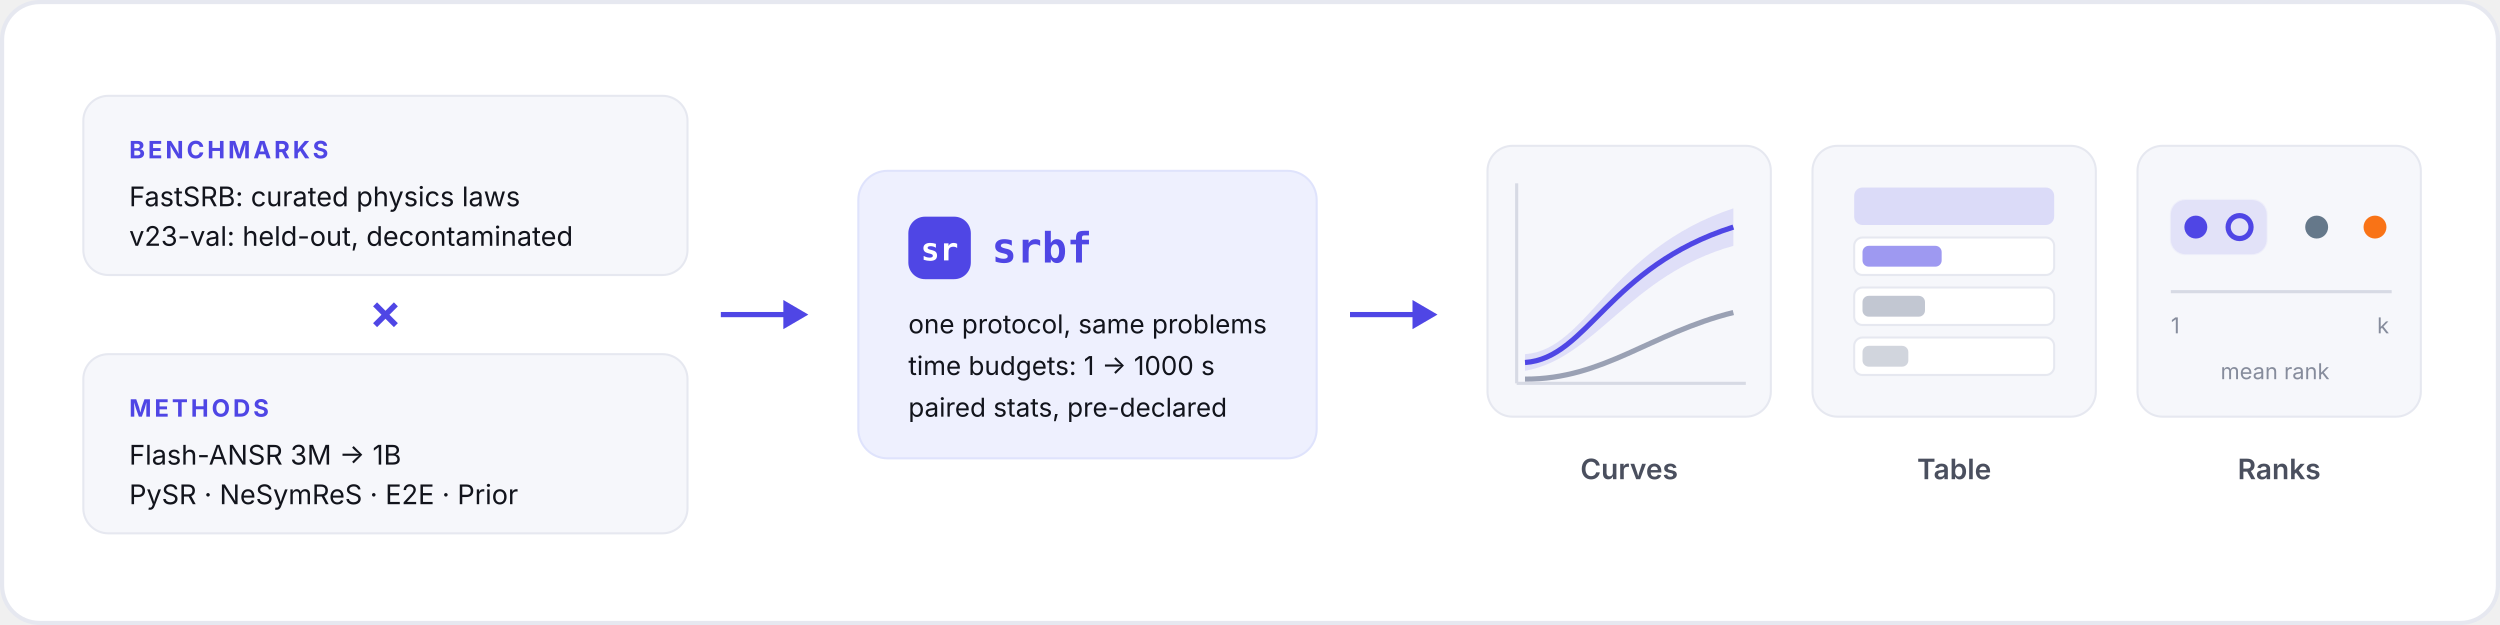
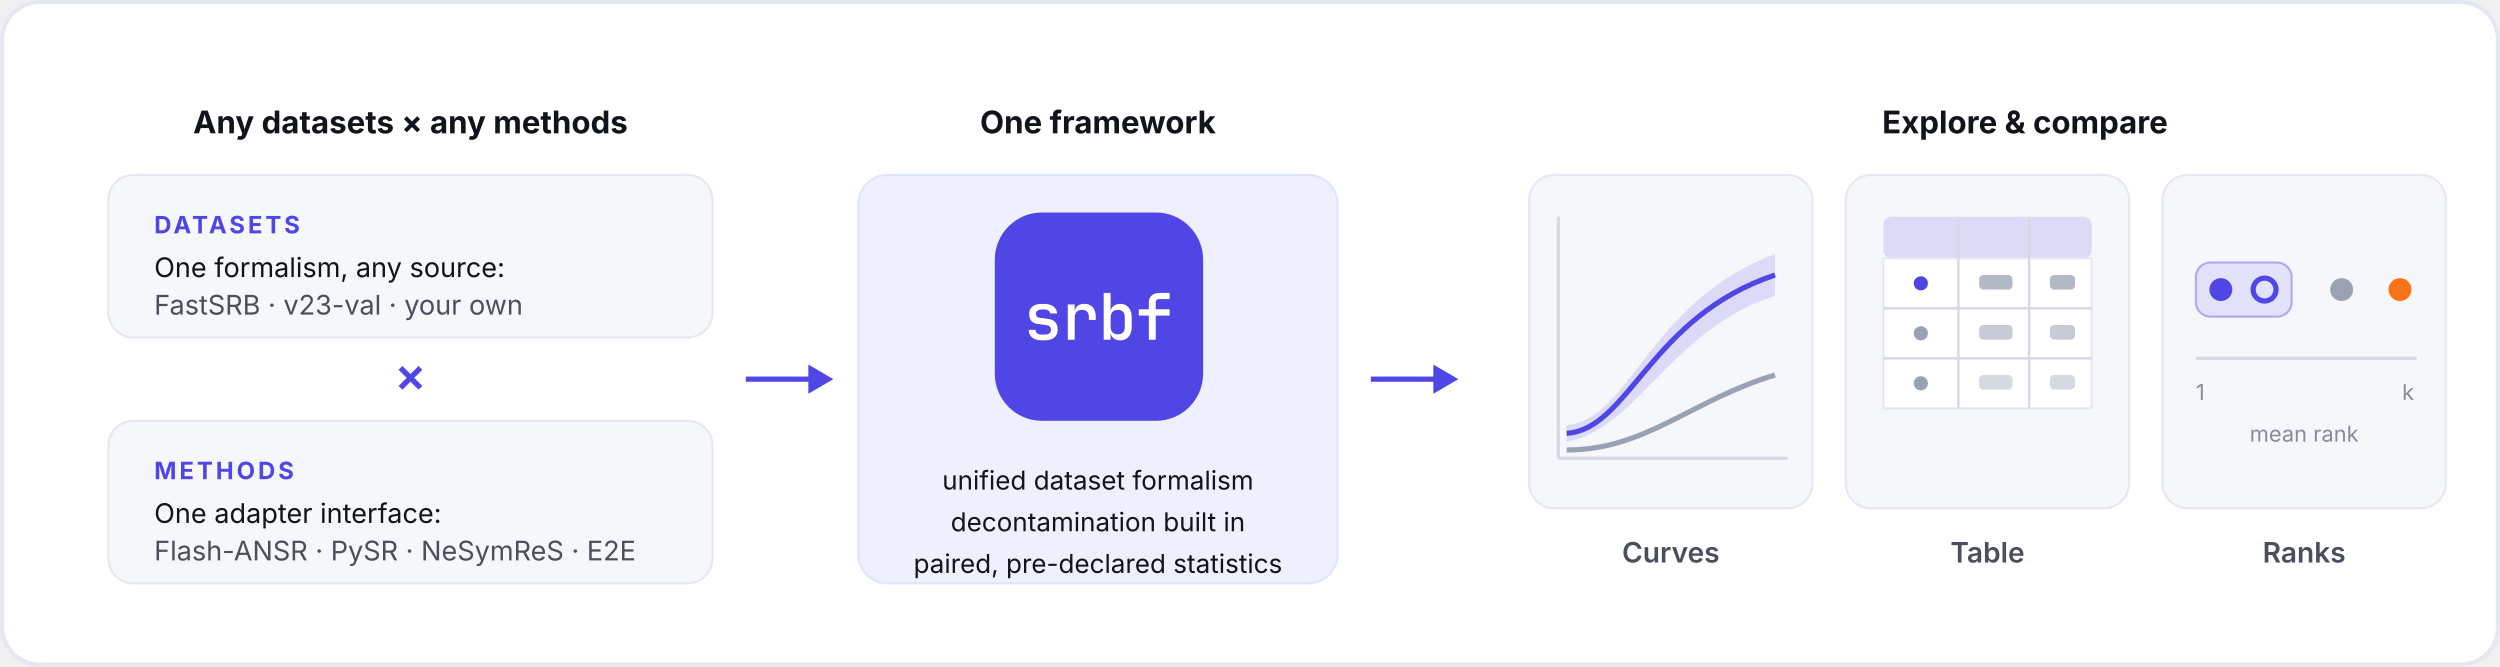
- <svg xmlns="http://www.w3.org/2000/svg" viewBox="0 0 1200 300" font-family="Inter, system-ui, -apple-system, sans-serif">
-   <rect x="1" y="1" width="1198" height="298" rx="18" fill="#ffffff" stroke="#e6e8f0" stroke-width="2" />
-   <rect x="40" y="46" width="290" height="86" rx="12" fill="#f6f7fb" stroke="#e6e8f0" />
-   <text x="62" y="76" fill="#4f46e5" font-size="11.5" font-weight="700" letter-spacing="1.4">BENCHMARKS</text>
-   <text x="62" y="99" fill="#12141c" font-size="13">FastSRB: curated physics laws</text>
-   <text x="62" y="118" fill="#12141c" font-size="13">v23-val: held-out, decontaminated</text>
-   <text x="185" y="158" text-anchor="middle" fill="#4f46e5" font-size="24" font-weight="600">×</text>
-   <rect x="40" y="170" width="290" height="86" rx="12" fill="#f6f7fb" stroke="#e6e8f0" />
-   <text x="62" y="200" fill="#4f46e5" font-size="11.5" font-weight="700" letter-spacing="1.4">METHODS</text>
-   <text x="62" y="223" fill="#12141c" font-size="13">Flash-ANSR 3M → 1B</text>
-   <text x="62" y="242" fill="#12141c" font-size="13">PySR · NeSymReS · E2E · Prior</text>
-   <path d="M346 151 h34" stroke="#4f46e5" stroke-width="2.5" fill="none" />
-   <path d="M376 144 l12 7 -12 7 z" fill="#4f46e5" />
-   <rect x="412" y="82" width="220" height="138" rx="14" fill="#eef0fe" stroke="#dfe3fc" />
-   <rect x="436" y="104" width="30" height="30" rx="8" fill="#4f46e5" />
-   <text x="451" y="125" text-anchor="middle" fill="#ffffff" font-family="'JetBrains Mono', ui-monospace, monospace" font-size="15" font-weight="600">sr</text>
-   <text x="476" y="126" fill="#4f46e5" font-family="'JetBrains Mono', ui-monospace, monospace" font-size="20" font-weight="600">srbf</text>
-   <text x="436" y="160" fill="#12141c" font-size="12.5">one protocol, same problems</text>
-   <text x="436" y="180" fill="#12141c" font-size="12.5">time budgets: 1 → 1000 s</text>
-   <text x="436" y="200" fill="#12141c" font-size="12.5">paired stats, pre-declared</text>
-   <path d="M648 151 h34" stroke="#4f46e5" stroke-width="2.5" fill="none" />
-   <path d="M678 144 l12 7 -12 7 z" fill="#4f46e5" />
-   <rect x="714" y="70" width="136" height="130" rx="12" fill="#f6f7fb" stroke="#e6e8f0" />
-   <path d="M732 170 C 762 168, 772 120, 832 100 L 832 118 C 782 132, 766 172, 732 178 Z" fill="#4f46e5" opacity="0.14" />
-   <path d="M732 174 C 762 172, 772 128, 832 109" stroke="#4f46e5" stroke-width="2.5" fill="none" />
-   <path d="M732 182 C 770 182, 792 160, 832 150" stroke="#9aa1b4" stroke-width="2.5" fill="none" />
-   <line x1="728" y1="88" x2="728" y2="184" stroke="#d7dae4" stroke-width="1.5" />
-   <line x1="728" y1="184" x2="838" y2="184" stroke="#d7dae4" stroke-width="1.5" />
-   <text x="782" y="230" text-anchor="middle" fill="#4a4f5e" font-size="13.5" font-weight="600">Curves</text>
-   <rect x="870" y="70" width="136" height="130" rx="12" fill="#f6f7fb" stroke="#e6e8f0" />
-   <rect x="890" y="90" width="96" height="18" rx="4" fill="#4f46e5" opacity="0.16" />
-   <rect x="890" y="114" width="96" height="18" rx="4" fill="#ffffff" stroke="#e6e8f0" />
-   <rect x="890" y="138" width="96" height="18" rx="4" fill="#ffffff" stroke="#e6e8f0" />
-   <rect x="890" y="162" width="96" height="18" rx="4" fill="#ffffff" stroke="#e6e8f0" />
-   <rect x="894" y="118" width="38" height="10" rx="3" fill="#4f46e5" opacity="0.55" />
-   <rect x="894" y="142" width="30" height="10" rx="3" fill="#9aa1b4" opacity="0.6" />
-   <rect x="894" y="166" width="22" height="10" rx="3" fill="#9aa1b4" opacity="0.45" />
-   <text x="938" y="230" text-anchor="middle" fill="#4a4f5e" font-size="13.5" font-weight="600">Table</text>
-   <rect x="1026" y="70" width="136" height="130" rx="12" fill="#f6f7fb" stroke="#e6e8f0" />
-   <rect x="1042" y="96" width="46" height="26" rx="7" fill="#4f46e5" opacity="0.12" stroke="#4f46e5" stroke-opacity="0.35" />
-   <circle cx="1054" cy="109" r="5.5" fill="#4f46e5" />
-   <circle cx="1075" cy="109" r="5.5" fill="none" stroke="#4f46e5" stroke-width="2.5" />
-   <circle cx="1112" cy="109" r="5.5" fill="#65788a" />
-   <circle cx="1140" cy="109" r="5.5" fill="#f97316" />
-   <line x1="1042" y1="140" x2="1148" y2="140" stroke="#d7dae4" stroke-width="1.5" />
-   <text x="1042" y="160" fill="#868c9c" font-size="10.5">1</text>
-   <text x="1141" y="160" fill="#868c9c" font-size="10.5">k</text>
-   <text x="1092" y="182" text-anchor="middle" fill="#868c9c" font-size="10.5">mean rank</text>
-   <text x="1094" y="230" text-anchor="middle" fill="#4a4f5e" font-size="13.5" font-weight="600">Ranks</text>
+ <svg xmlns="http://www.w3.org/2000/svg" viewBox="0 0 1200 320" font-family="Inter, system-ui, -apple-system, sans-serif">
+   <style>
+     .bg     { fill: #ffffff; stroke: #e6e8f0; }
+     .panel  { fill: #f6f7fb; stroke: #e6e8f0; }
+     .panel2 { fill: #eef0fe; stroke: #dfe3fc; }
+     .cell   { fill: #ffffff; stroke: #e6e8f0; }
+     .ink    { fill: #12141c; }
+     .soft   { fill: #4a4f5e; }
+     .faint  { fill: #868c9c; }
+     .accent { fill: #4f46e5; }
+     .accent-stroke { stroke: #4f46e5; }
+     .grid   { stroke: #d7dae4; }
+     .grey   { fill: #9aa1b4; }
+     .grey-stroke { stroke: #9aa1b4; }
+     @media (prefers-color-scheme: dark) {
+       .bg     { fill: #0c0e14; stroke: #232838; }
+       .panel  { fill: #151824; stroke: #232838; }
+       .panel2 { fill: #1c2136; stroke: #2a3050; }
+       .cell   { fill: #10131c; stroke: #232838; }
+       .ink    { fill: #eef0f6; }
+       .soft   { fill: #b7bdcc; }
+       .faint  { fill: #7c8397; }
+       .accent { fill: #8b8bff; }
+       .accent-stroke { stroke: #8b8bff; }
+       .grid   { stroke: #333a4f; }
+       .grey   { fill: #65788a; }
+       .grey-stroke { stroke: #65788a; }
+     }
+   </style>
+   <rect class="bg" x="1" y="1" width="1198" height="318" rx="18" stroke-width="2" />
+   <text class="ink" x="197" y="64" text-anchor="middle" font-size="15" font-weight="700">Any datasets × any methods</text>
+   <text class="ink" x="527" y="64" text-anchor="middle" font-size="15" font-weight="700">One framework</text>
+   <text class="ink" x="972" y="64" text-anchor="middle" font-size="15" font-weight="700">Explore &amp; compare</text>
+   <rect class="panel" x="52" y="84" width="290" height="78" rx="12" />
+   <text class="accent" x="74" y="112" font-size="11.5" font-weight="700" letter-spacing="1.4">DATASETS</text>
+   <text class="ink" x="74" y="133" font-size="13">One formalism, any source:</text>
+   <text class="soft" x="74" y="151" font-size="13">FastSRB · v23-val · your own</text>
+   <text class="accent" x="197" y="188" text-anchor="middle" font-size="23" font-weight="600">×</text>
+   <rect class="panel" x="52" y="202" width="290" height="78" rx="12" />
+   <text class="accent" x="74" y="230" font-size="11.5" font-weight="700" letter-spacing="1.4">METHODS</text>
+   <text class="ink" x="74" y="251" font-size="13">One adapter interface:</text>
+   <text class="soft" x="74" y="269" font-size="13">Flash-ANSR · PySR · NeSymReS · E2E</text>
+   <path class="accent-stroke" d="M358 182 h34" stroke-width="2.5" fill="none" />
+   <path class="accent" d="M388 175 l12 7 -12 7 z" />
+   <rect class="panel2" x="412" y="84" width="230" height="196" rx="14" />
+   <g transform="translate(477.5, 102) scale(0.1953)">
+     <rect width="512" height="512" rx="116" fill="#4f46e5" />
+     <g transform="translate(71.68,312.71) scale(0.157538,-0.157538)">
+       <path fill="#ffffff" d="M278.0 -9Q183.0 -9 129.0 34.0Q75.0 77 75.0 154H182.0Q182.0 119 207.0 99.5Q232.0 80 278.0 80H322.0Q369.0 80 395.0 99.5Q421.0 119 421.0 155Q421.0 218 354.0 227L209.0 247Q148.0 255 114.5 295.5Q81.0 336 81.0 401Q81.0 476 132.0 517.5Q183.0 559 276.0 559H321.0Q407.0 559 460.5 518.0Q514.0 477 517.0 410H409.0Q407.0 437 383.5 454.5Q360.0 472 321.0 472H276.0Q233.0 472 209.5 453.0Q186.0 434 186.0 402Q186.0 351 243.0 343L379.0 325Q526.0 305 526.0 156Q526.0 77 473.0 34.0Q420.0 -9 322.0 -9Z M684.0 0V550H791.0V442Q799.0 497 838.0 528.5Q877.0 560 941.0 560Q1026.0 560 1073.0 507.0Q1120.0 454 1120.0 358V309H1012.0V355Q1012.0 466 903.0 466Q849.0 466 820.5 434.5Q792.0 403 792.0 343V0Z M1501.0 -10Q1441.0 -10 1401.5 20.0Q1362.0 50 1351.0 104V0H1244.0V730H1352.0V573L1349.0 446Q1361.0 499 1401.5 529.5Q1442.0 560 1501.0 560Q1583.0 560 1632.0 504.0Q1681.0 448 1681.0 352V197Q1681.0 102 1632.0 46.0Q1583.0 -10 1501.0 -10ZM1463.0 84Q1515.0 84 1544.0 111.5Q1573.0 139 1573.0 200V351Q1573.0 411 1544.0 438.5Q1515.0 466 1463.0 466Q1411.0 466 1381.5 434.5Q1352.0 403 1352.0 346V205Q1352.0 147 1381.5 115.5Q1411.0 84 1463.0 84Z M1948.0 0V377H1792.0V475H1948.0V581Q1948.0 650 1992.0 690.0Q2036.0 730 2112.0 730H2273.0V634H2114.0Q2056.0 634 2056.0 580V475H2273.0V377H2056.0V0Z" />
+     </g>
+   </g>
+   <text class="ink" x="527" y="235" text-anchor="middle" font-size="12.5">unified dataset formalism</text>
+   <text class="ink" x="527" y="255" text-anchor="middle" font-size="12.5">decontamination built in</text>
+   <text class="ink" x="527" y="275" text-anchor="middle" font-size="12.5">paired, pre-declared statistics</text>
+   <path class="accent-stroke" d="M658 182 h34" stroke-width="2.5" fill="none" />
+   <path class="accent" d="M688 175 l12 7 -12 7 z" />
+   <rect class="panel" x="734" y="84" width="136" height="160" rx="12" />
+   <path class="accent" d="M752 204 C 782 202, 792 144, 852 122 L 852 142 C 802 158, 786 206, 752 212 Z" opacity="0.16" />
+   <path class="accent-stroke" d="M752 208 C 782 206, 792 152, 852 132" stroke-width="2.5" fill="none" />
+   <path class="grey-stroke" d="M752 216 C 790 216, 812 192, 852 180" stroke-width="2.5" fill="none" />
+   <line class="grid" x1="748" y1="104" x2="748" y2="220" stroke-width="1.5" />
+   <line class="grid" x1="748" y1="220" x2="858" y2="220" stroke-width="1.5" />
+   <text class="soft" x="802" y="270" text-anchor="middle" font-size="13.5" font-weight="600">Curves</text>
+   <rect class="panel" x="886" y="84" width="136" height="160" rx="12" />
+   <rect class="accent" x="904" y="104" width="100" height="20" rx="4" opacity="0.16" />
+   <rect class="cell" x="904" y="124" width="100" height="72" />
+   <line class="grid" x1="904" y1="148" x2="1004" y2="148" stroke-width="1.2" />
+   <line class="grid" x1="904" y1="172" x2="1004" y2="172" stroke-width="1.2" />
+   <line class="grid" x1="940" y1="104" x2="940" y2="196" stroke-width="1.2" />
+   <line class="grid" x1="974" y1="104" x2="974" y2="196" stroke-width="1.2" />
+   <circle class="accent" cx="922" cy="136" r="3.4" />
+   <circle class="grey" cx="922" cy="160" r="3.4" />
+   <circle class="grey" cx="922" cy="184" r="3.4" />
+   <rect class="grey" x="950" y="132" width="16" height="7" rx="2" opacity="0.75" />
+   <rect class="grey" x="950" y="156" width="16" height="7" rx="2" opacity="0.55" />
+   <rect class="grey" x="950" y="180" width="16" height="7" rx="2" opacity="0.4" />
+   <rect class="grey" x="984" y="132" width="12" height="7" rx="2" opacity="0.75" />
+   <rect class="grey" x="984" y="156" width="12" height="7" rx="2" opacity="0.55" />
+   <rect class="grey" x="984" y="180" width="12" height="7" rx="2" opacity="0.4" />
+   <text class="soft" x="954" y="270" text-anchor="middle" font-size="13.5" font-weight="600">Table</text>
+   <rect class="panel" x="1038" y="84" width="136" height="160" rx="12" />
+   <rect class="accent-stroke" x="1054" y="126" width="46" height="26" rx="7" fill="#4f46e5" fill-opacity="0.12" stroke-opacity="0.4" />
+   <circle class="accent" cx="1066" cy="139" r="5.5" />
+   <circle class="accent-stroke" cx="1087" cy="139" r="5.5" fill="none" stroke-width="2.5" />
+   <circle class="grey" cx="1124" cy="139" r="5.5" />
+   <circle cx="1152" cy="139" r="5.5" fill="#f97316" />
+   <line class="grid" x1="1054" y1="172" x2="1160" y2="172" stroke-width="1.5" />
+   <text class="faint" x="1054" y="192" font-size="10.5">1</text>
+   <text class="faint" x="1153" y="192" font-size="10.5">k</text>
+   <text class="faint" x="1106" y="212" text-anchor="middle" font-size="10.5">mean rank</text>
+   <text class="soft" x="1106" y="270" text-anchor="middle" font-size="13.5" font-weight="600">Ranks</text>
</svg>
